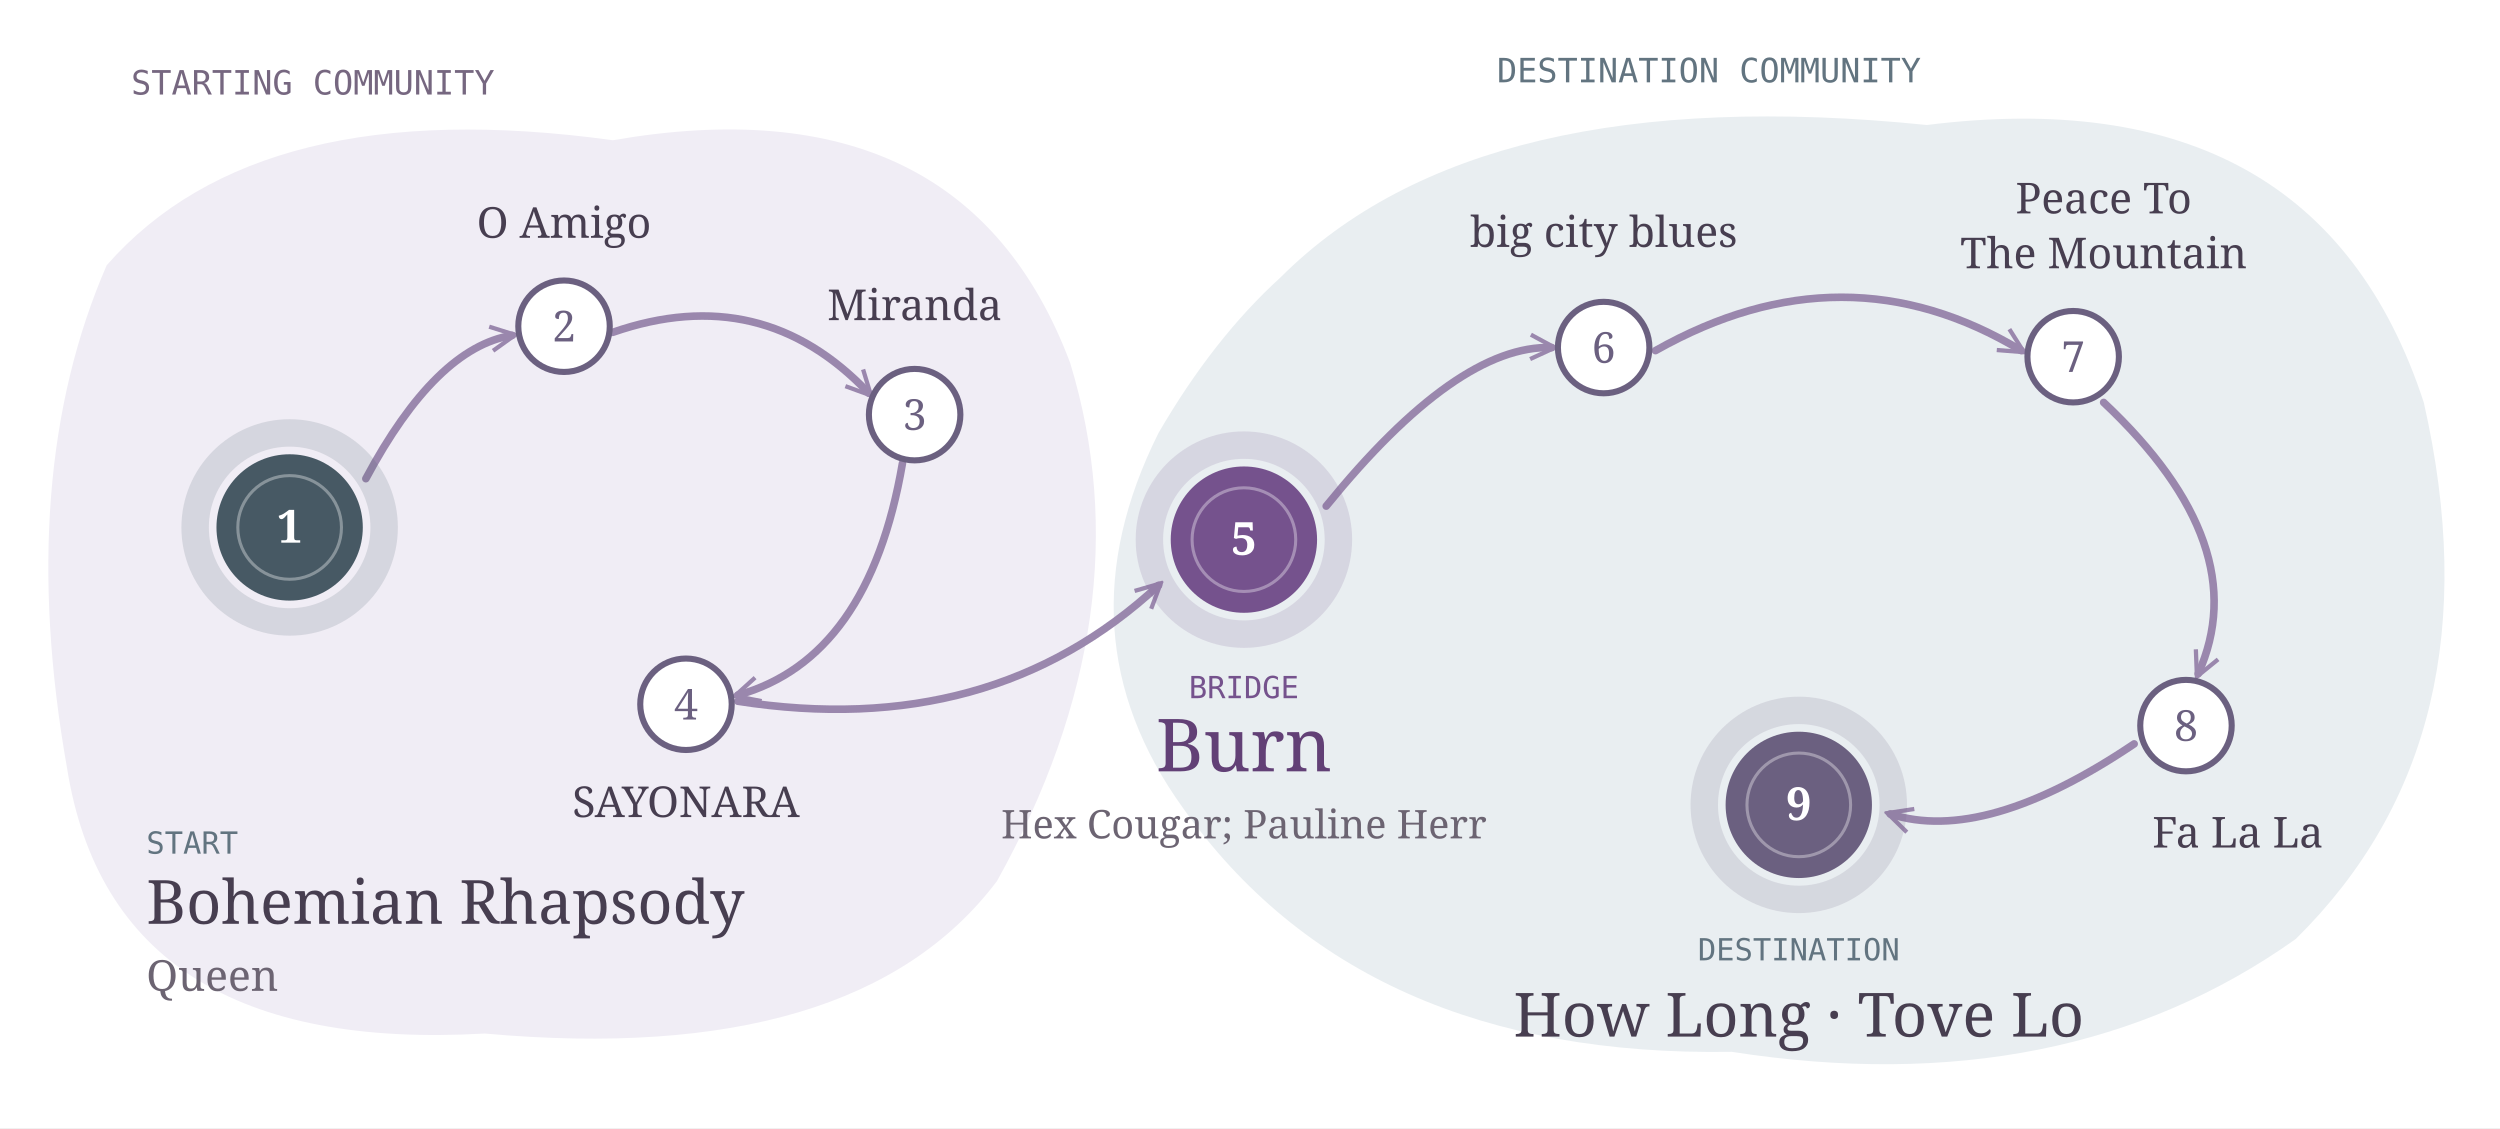
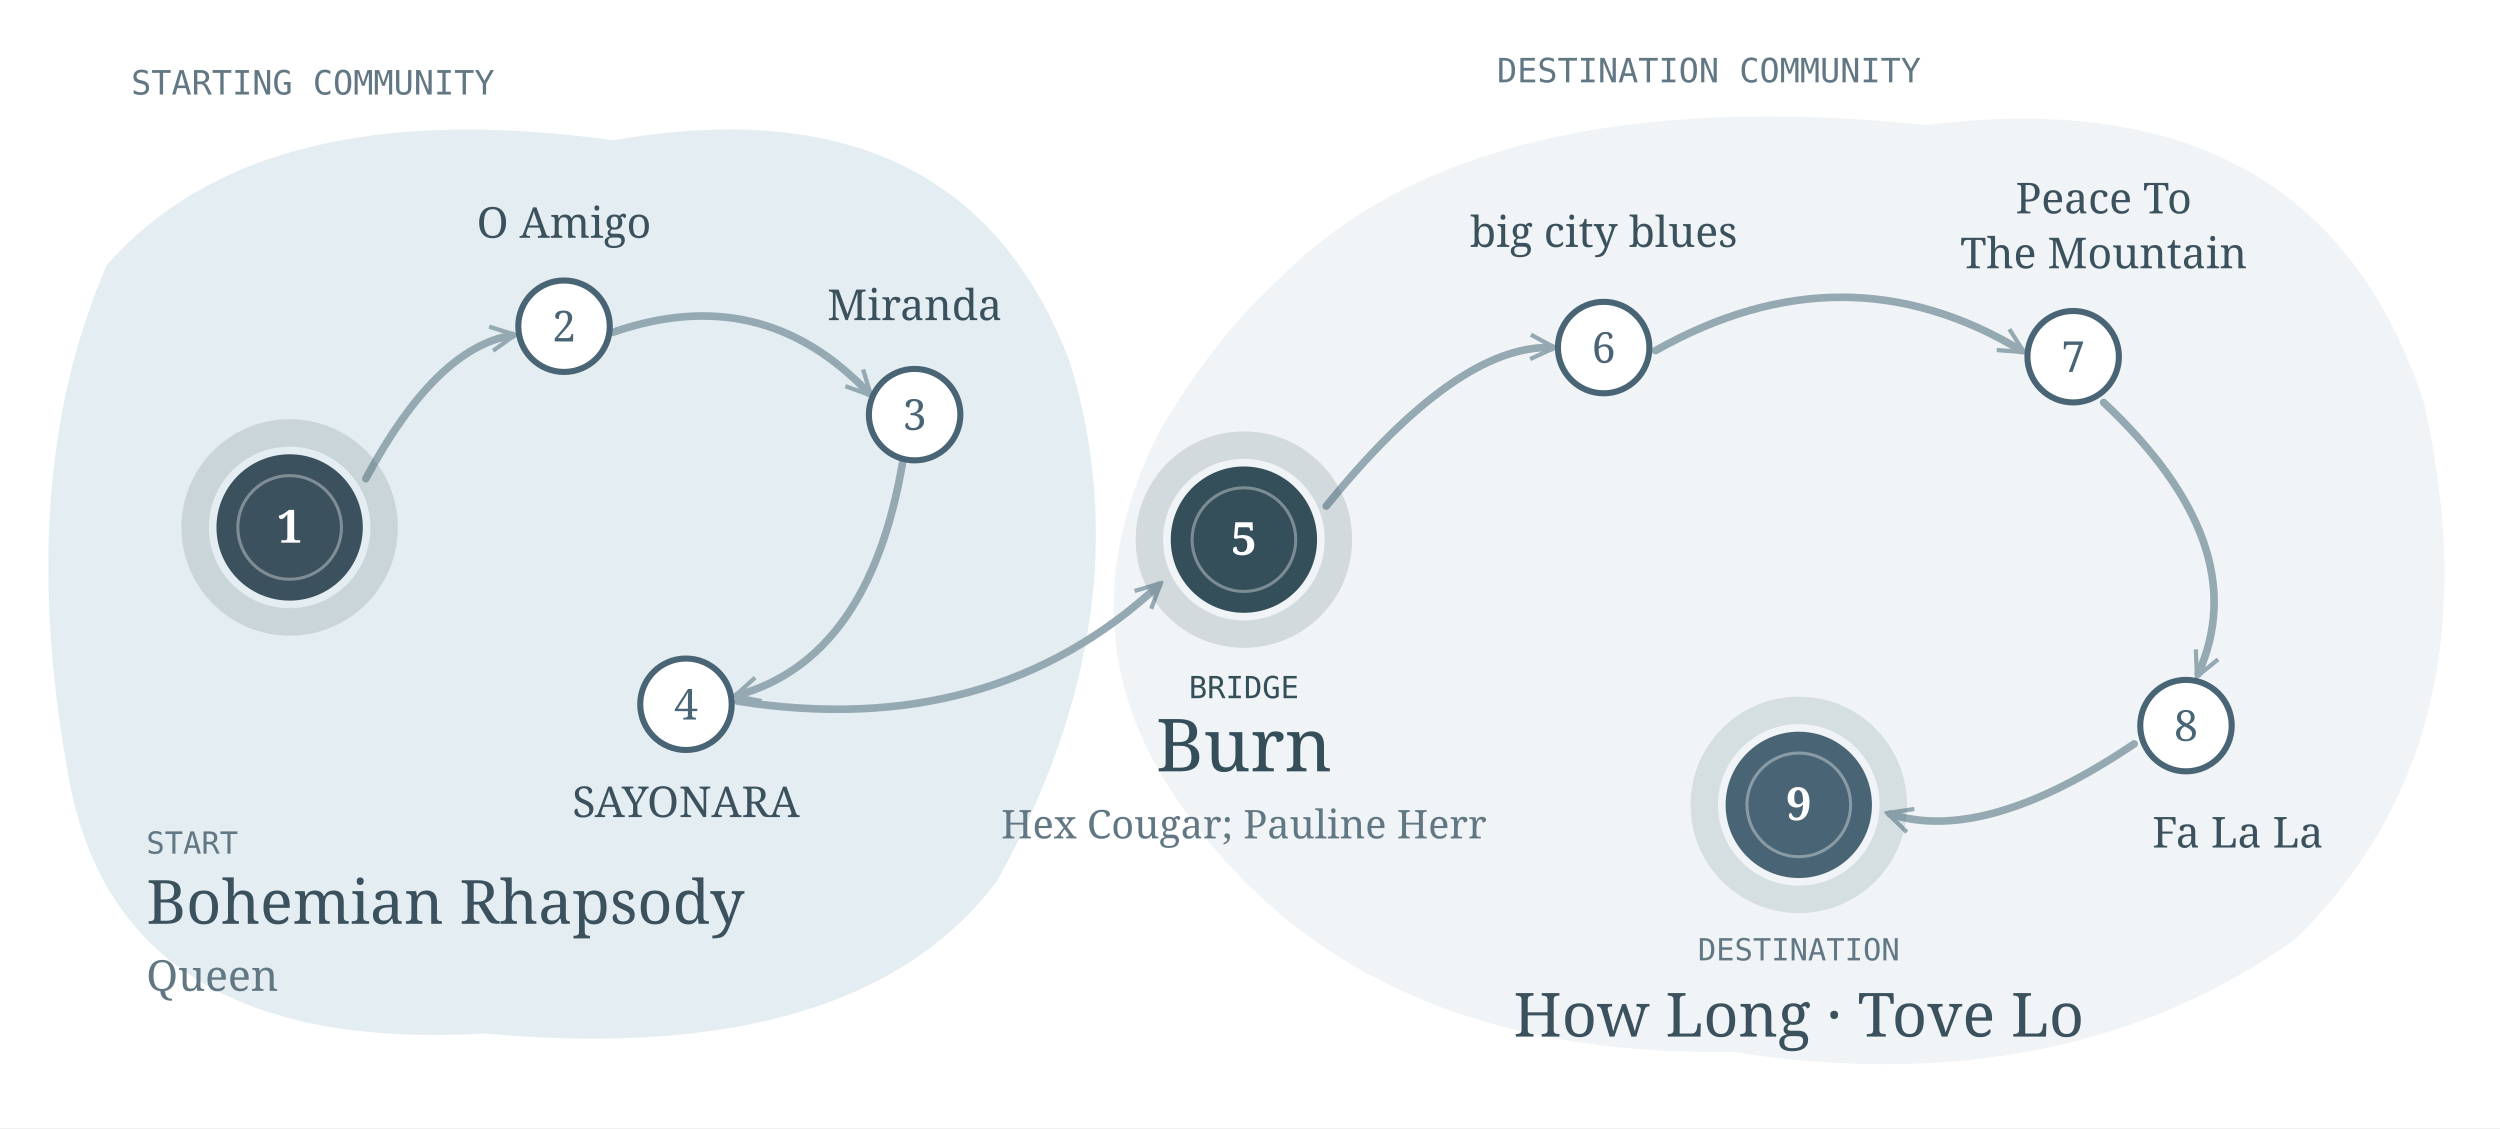
<svg xmlns="http://www.w3.org/2000/svg" viewBox="0 0 820 370" role="img" aria-labelledby="title desc">
  <defs>
    <marker id="arrow" viewBox="0 0 10 10" refX="8" refY="5" markerWidth="4" markerHeight="4" orient="auto-start-reverse">
-       <path d="M1 1 9 5 1 9" fill="none" stroke="#9a87ad" stroke-width="1.4" />
+       <path d="M1 1 9 5 1 9" fill="none" stroke="#94a9b2" stroke-width="1.4" />
    </marker>
  </defs>
  <rect width="820" height="370" fill="#ffffff" />
-   <path d="M35 87Q85 30 201 46Q316 26 351 119Q376 201 327 289Q281 350 159 339Q37 346 22 252Q5 156 35 87Z" fill="#f0edf5" />
-   <path d="M420 91Q485 26 632 41Q760 25 795 132Q820 242 753 308Q677 362 568 345Q446 347 388 265Q347 208 380 142Q398 111 420 91Z" fill="#e9eef1" />
-   <text x="43" y="31" text-anchor="start" font-family="ui-monospace,monospace" font-size="11" fill="#766780">STARTING COMMUNITY</text>
-   <text x="491" y="27" text-anchor="start" font-family="ui-monospace,monospace" font-size="11" fill="#627480">DESTINATION COMMUNITY</text>
-   <g fill="none" stroke="#9a87ad" stroke-width="2.5" stroke-linecap="round" marker-end="url(#arrow)">
+   <path d="M35 87Q85 30 201 46Q316 26 351 119Q376 201 327 289Q281 350 159 339Q37 346 22 252Q5 156 35 87Z" fill="#e4edf1" />
+   <path d="M420 91Q485 26 632 41Q760 25 795 132Q820 242 753 308Q677 362 568 345Q446 347 388 265Q347 208 380 142Q398 111 420 91Z" fill="#f0f4f6" />
+   <text x="43" y="31" text-anchor="start" font-family="ui-monospace,monospace" font-size="11" fill="#617783">STARTING COMMUNITY</text>
+   <text x="491" y="27" text-anchor="start" font-family="ui-monospace,monospace" font-size="11" fill="#617783">DESTINATION COMMUNITY</text>
+   <g fill="none" stroke="#94a9b2" stroke-width="2.5" stroke-linecap="round" marker-end="url(#arrow)">
    <path d="M120 157 Q143 114 168 110" />
    <path d="M201 109 Q250 92 285 129" />
    <path d="M296 152 Q285 216 242 228" />
    <path d="M242 230 Q325 243 380 192" />
    <path d="M435 166 Q478 113 509 114" />
    <path d="M543 115 Q605 80 663 115" />
    <path d="M690 132 Q740 179 721 221" />
    <path d="M700 244 Q651 277 620 267" />
  </g>
  <g>
-     <circle cx="95" cy="173" r="31" fill="none" stroke="#475964" stroke-opacity=".16" stroke-width="9" />
-     <circle cx="95" cy="173" r="24" fill="#475964" />
+     <circle cx="95" cy="173" r="31" fill="none" stroke="#3b515d" stroke-opacity=".16" stroke-width="9" />
+     <circle cx="95" cy="173" r="24" fill="#3b515d" />
    <circle cx="95" cy="173" r="17" fill="none" stroke="#ffffff" stroke-opacity=".35" />
    <text x="95" y="178" text-anchor="middle" font-family="Georgia,serif" font-size="15" fill="#ffffff" font-weight="bold">1</text>
  </g>
  <g>
-     <circle cx="185" cy="107" r="15" fill="#ffffff" stroke="#6b6080" stroke-width="2" />
-     <text x="185" y="112" text-anchor="middle" font-family="Georgia,serif" font-size="14" fill="#6b6080">2</text>
+     <circle cx="185" cy="107" r="15" fill="#ffffff" stroke="#496575" stroke-width="2" />
+     <text x="185" y="112" text-anchor="middle" font-family="Georgia,serif" font-size="14" fill="#496575">2</text>
  </g>
  <g>
-     <circle cx="300" cy="136" r="15" fill="#ffffff" stroke="#6b6080" stroke-width="2" />
-     <text x="300" y="141" text-anchor="middle" font-family="Georgia,serif" font-size="14" fill="#6b6080">3</text>
+     <circle cx="300" cy="136" r="15" fill="#ffffff" stroke="#496575" stroke-width="2" />
+     <text x="300" y="141" text-anchor="middle" font-family="Georgia,serif" font-size="14" fill="#496575">3</text>
  </g>
  <g>
-     <circle cx="225" cy="231" r="15" fill="#ffffff" stroke="#6b6080" stroke-width="2" />
-     <text x="225" y="236" text-anchor="middle" font-family="Georgia,serif" font-size="14" fill="#6b6080">4</text>
+     <circle cx="225" cy="231" r="15" fill="#ffffff" stroke="#496575" stroke-width="2" />
+     <text x="225" y="236" text-anchor="middle" font-family="Georgia,serif" font-size="14" fill="#496575">4</text>
  </g>
  <g>
-     <circle cx="408" cy="177" r="31" fill="none" stroke="#75528d" stroke-opacity=".16" stroke-width="9" />
-     <circle cx="408" cy="177" r="24" fill="#75528d" />
+     <circle cx="408" cy="177" r="31" fill="none" stroke="#344f5a" stroke-opacity=".16" stroke-width="9" />
+     <circle cx="408" cy="177" r="24" fill="#344f5a" />
    <circle cx="408" cy="177" r="17" fill="none" stroke="#ffffff" stroke-opacity=".35" />
    <text x="408" y="182" text-anchor="middle" font-family="Georgia,serif" font-size="15" fill="#ffffff" font-weight="bold">5</text>
  </g>
  <g>
-     <circle cx="526" cy="114" r="15" fill="#ffffff" stroke="#6b6080" stroke-width="2" />
-     <text x="526" y="119" text-anchor="middle" font-family="Georgia,serif" font-size="14" fill="#6b6080">6</text>
+     <circle cx="526" cy="114" r="15" fill="#ffffff" stroke="#496575" stroke-width="2" />
+     <text x="526" y="119" text-anchor="middle" font-family="Georgia,serif" font-size="14" fill="#496575">6</text>
  </g>
  <g>
-     <circle cx="680" cy="117" r="15" fill="#ffffff" stroke="#6b6080" stroke-width="2" />
-     <text x="680" y="122" text-anchor="middle" font-family="Georgia,serif" font-size="14" fill="#6b6080">7</text>
+     <circle cx="680" cy="117" r="15" fill="#ffffff" stroke="#496575" stroke-width="2" />
+     <text x="680" y="122" text-anchor="middle" font-family="Georgia,serif" font-size="14" fill="#496575">7</text>
  </g>
  <g>
-     <circle cx="717" cy="238" r="15" fill="#ffffff" stroke="#6b6080" stroke-width="2" />
-     <text x="717" y="243" text-anchor="middle" font-family="Georgia,serif" font-size="14" fill="#6b6080">8</text>
+     <circle cx="717" cy="238" r="15" fill="#ffffff" stroke="#496575" stroke-width="2" />
+     <text x="717" y="243" text-anchor="middle" font-family="Georgia,serif" font-size="14" fill="#496575">8</text>
  </g>
  <g>
-     <circle cx="590" cy="264" r="31" fill="none" stroke="#6b6080" stroke-opacity=".16" stroke-width="9" />
-     <circle cx="590" cy="264" r="24" fill="#6b6080" />
+     <circle cx="590" cy="264" r="31" fill="none" stroke="#496575" stroke-opacity=".16" stroke-width="9" />
+     <circle cx="590" cy="264" r="24" fill="#496575" />
    <circle cx="590" cy="264" r="17" fill="none" stroke="#ffffff" stroke-opacity=".35" />
    <text x="590" y="269" text-anchor="middle" font-family="Georgia,serif" font-size="15" fill="#ffffff" font-weight="bold">9</text>
  </g>
-   <text x="185" y="78" text-anchor="middle" font-family="Georgia,serif" font-size="14" fill="#473e50">O Amigo</text>
-   <text x="300" y="105" text-anchor="middle" font-family="Georgia,serif" font-size="14" fill="#473e50">Miranda</text>
-   <text x="225" y="268" text-anchor="middle" font-family="Georgia,serif" font-size="14" fill="#473e50">SAYONARA</text>
-   <text x="526" y="81" text-anchor="middle" font-family="Georgia,serif" font-size="14" fill="#473e50">big city blues</text>
-   <text x="690" y="70" text-anchor="middle" font-family="Georgia,serif" font-size="14" fill="#473e50">Peace To</text>
-   <text x="690" y="88" text-anchor="middle" font-family="Georgia,serif" font-size="14" fill="#473e50">The Mountain</text>
-   <text x="734" y="278" text-anchor="middle" font-family="Georgia,serif" font-size="14" fill="#473e50">Fa La La</text>
-   <text x="48" y="280" text-anchor="start" font-family="ui-monospace,monospace" font-size="10" fill="#627480">START</text>
-   <text x="48" y="303" text-anchor="start" font-family="Georgia,serif" font-size="20" fill="#473e50">Bohemian Rhapsody</text>
-   <text x="48" y="325" text-anchor="start" font-family="Georgia,serif" font-size="14" fill="#6c6472">Queen</text>
-   <text x="408" y="229" text-anchor="middle" font-family="ui-monospace,monospace" font-size="10" fill="#75528d">BRIDGE</text>
-   <text x="408" y="253" text-anchor="middle" font-family="Georgia,serif" font-size="24" fill="#624076">Burn</text>
-   <text x="408" y="275" text-anchor="middle" font-family="Georgia,serif" font-size="13" fill="#6c6472">Hex Cougar; Pauline Herr</text>
-   <text x="590" y="315" text-anchor="middle" font-family="ui-monospace,monospace" font-size="10" fill="#627480">DESTINATION</text>
-   <text x="590" y="340" text-anchor="middle" font-family="Georgia,serif" font-size="20" fill="#473e50">How Long · Tove Lo</text>
+   <text x="185" y="78" text-anchor="middle" font-family="Georgia,serif" font-size="14" fill="#3b515d">O Amigo</text>
+   <text x="300" y="105" text-anchor="middle" font-family="Georgia,serif" font-size="14" fill="#3b515d">Miranda</text>
+   <text x="225" y="268" text-anchor="middle" font-family="Georgia,serif" font-size="14" fill="#3b515d">SAYONARA</text>
+   <text x="526" y="81" text-anchor="middle" font-family="Georgia,serif" font-size="14" fill="#3b515d">big city blues</text>
+   <text x="690" y="70" text-anchor="middle" font-family="Georgia,serif" font-size="14" fill="#3b515d">Peace To</text>
+   <text x="690" y="88" text-anchor="middle" font-family="Georgia,serif" font-size="14" fill="#3b515d">The Mountain</text>
+   <text x="734" y="278" text-anchor="middle" font-family="Georgia,serif" font-size="14" fill="#3b515d">Fa La La</text>
+   <text x="48" y="280" text-anchor="start" font-family="ui-monospace,monospace" font-size="10" fill="#617783">START</text>
+   <text x="48" y="303" text-anchor="start" font-family="Georgia,serif" font-size="20" fill="#3b515d">Bohemian Rhapsody</text>
+   <text x="48" y="325" text-anchor="start" font-family="Georgia,serif" font-size="14" fill="#617783">Queen</text>
+   <text x="408" y="229" text-anchor="middle" font-family="ui-monospace,monospace" font-size="10" fill="#344f5a">BRIDGE</text>
+   <text x="408" y="253" text-anchor="middle" font-family="Georgia,serif" font-size="24" fill="#344f5a">Burn</text>
+   <text x="408" y="275" text-anchor="middle" font-family="Georgia,serif" font-size="13" fill="#617783">Hex Cougar; Pauline Herr</text>
+   <text x="590" y="315" text-anchor="middle" font-family="ui-monospace,monospace" font-size="10" fill="#617783">DESTINATION</text>
+   <text x="590" y="340" text-anchor="middle" font-family="Georgia,serif" font-size="20" fill="#3b515d">How Long · Tove Lo</text>
</svg>
